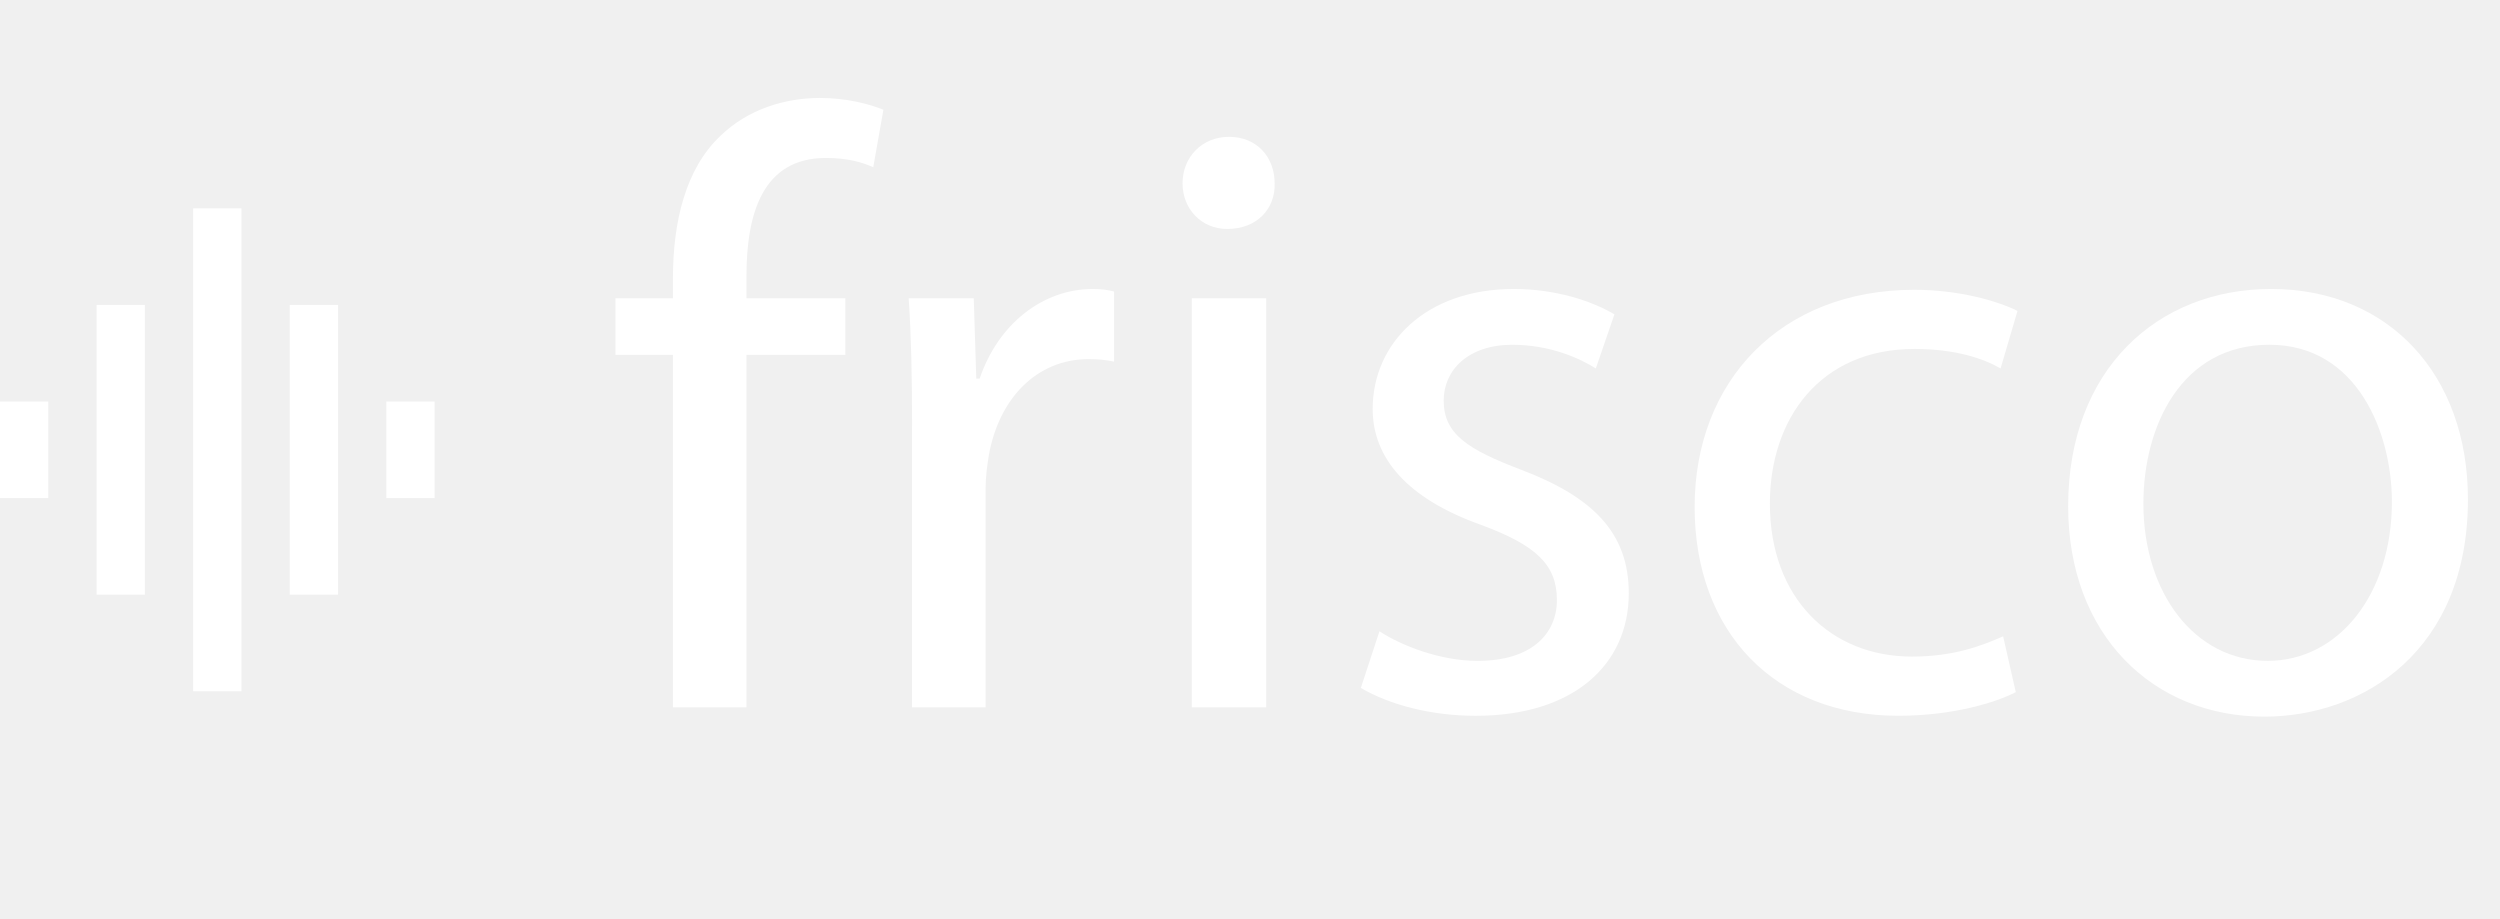
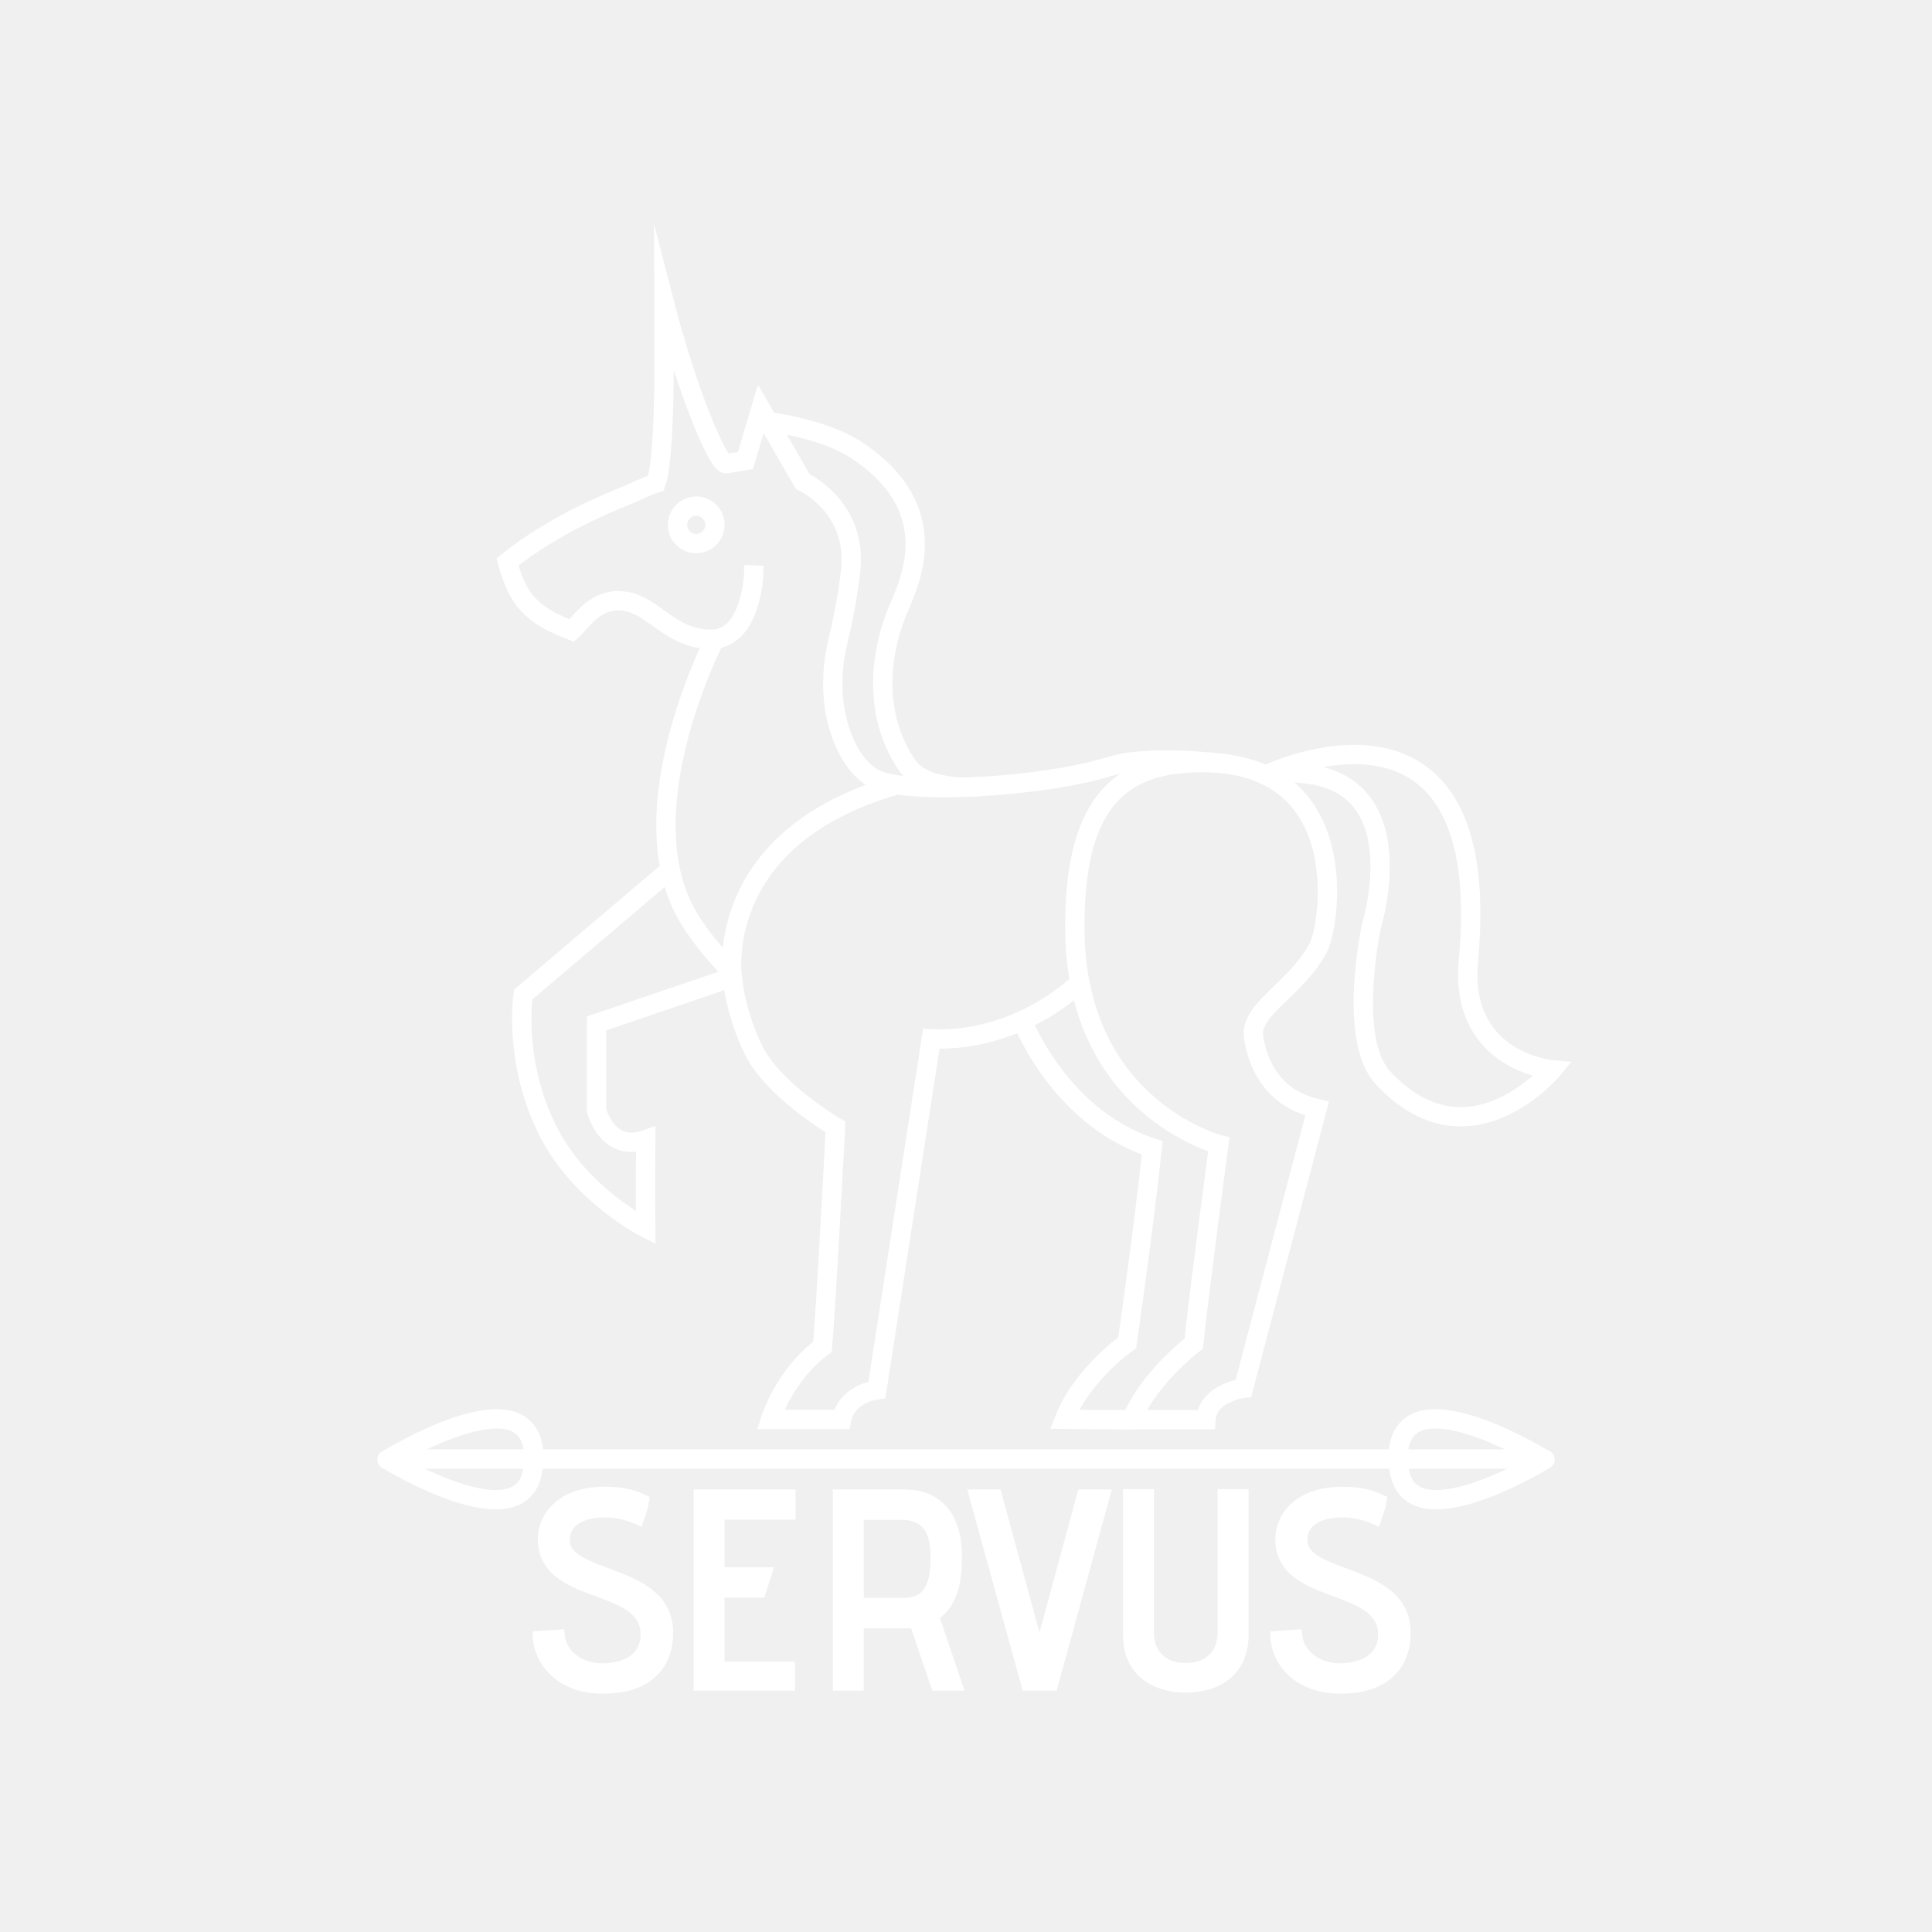
- <svg xmlns="http://www.w3.org/2000/svg" fill="#FFFFFF" width="103.539px" height="38.045px" viewBox="76.5 72.205 103.539 38.045">
-   <path d="M104.37,101.5V86.903h-2.38v-2.345h2.38v-0.806c0-2.38,0.525-4.55,1.961-5.915 c1.154-1.12,2.695-1.575,4.13-1.575c1.085,0,2.03,0.245,2.626,0.489l-0.421,2.381c-0.455-0.21-1.085-0.385-1.96-0.385 c-2.625,0-3.291,2.31-3.291,4.9v0.91h4.096v2.345h-4.096V101.5H104.37z" />
-   <path d="M114.274,89.844c0-1.995-0.034-3.71-0.14-5.285h2.695l0.104,3.325h0.141c0.77-2.275,2.625-3.711,4.69-3.711 c0.351,0,0.595,0.035,0.875,0.105v2.905c-0.315-0.07-0.63-0.105-1.05-0.105c-2.17,0-3.711,1.646-4.131,3.956 c-0.07,0.42-0.14,0.91-0.14,1.435v9.031h-3.046V89.844z" />
-   <path d="M129.29,79.798c0.035,1.05-0.734,1.89-1.96,1.89c-1.085,0-1.854-0.84-1.854-1.89 c0-1.085,0.805-1.926,1.924-1.926C128.556,77.872,129.29,78.713,129.29,79.798z M125.86,101.5V84.559h3.08V101.5H125.86z" />
-   <path d="M133.63,98.35c0.91,0.595,2.52,1.226,4.061,1.226c2.24,0,3.289-1.12,3.289-2.521 c0-1.471-0.875-2.275-3.15-3.115c-3.045-1.085-4.48-2.766-4.48-4.796c0-2.73,2.206-4.971,5.846-4.971 c1.716,0,3.221,0.49,4.166,1.051l-0.77,2.24c-0.666-0.42-1.891-0.98-3.466-0.98c-1.82,0-2.835,1.05-2.835,2.311 c0,1.399,1.015,2.03,3.22,2.87c2.94,1.12,4.446,2.59,4.446,5.11c0,2.976-2.311,5.075-6.336,5.075c-1.855,0-3.57-0.455-4.761-1.154 L133.63,98.35z" />
-   <path d="M159.985,100.87c-0.805,0.42-2.59,0.979-4.865,0.979c-5.111,0-8.436-3.465-8.436-8.646 c0-5.216,3.57-8.996,9.101-8.996c1.82,0,3.431,0.455,4.271,0.875l-0.7,2.381c-0.735-0.42-1.89-0.806-3.57-0.806 c-3.886,0-5.985,2.87-5.985,6.406c0,3.92,2.52,6.335,5.881,6.335c1.75,0,2.904-0.455,3.779-0.84L159.985,100.87z" />
-   <path d="M178.711,92.889c0,6.266-4.341,8.996-8.436,8.996c-4.585,0-8.121-3.36-8.121-8.716 c0-5.671,3.71-8.996,8.401-8.996C175.421,84.173,178.711,87.709,178.711,92.889z M165.27,93.064c0,3.71,2.136,6.511,5.146,6.511 c2.94,0,5.146-2.766,5.146-6.581c0-2.87-1.435-6.511-5.075-6.511S165.27,89.844,165.27,93.064z" />
-   <path d="M80.5,96.834h2v-12h-2V96.834z M84.5,100.834h2v-20h-2V100.834z M76.5,92.834h2v-4h-2V92.834z M88.5,96.834 h2v-12h-2V96.834z M92.5,88.834v4h2v-4H92.5z" />
+ <svg xmlns="http://www.w3.org/2000/svg" viewBox="0 0 600 600" height="600" width="600" version="1.1" id="svg4136">
+   <defs id="defs4140" />
+   <path id="path4146" d="m 393.515,240.507 c 0,0 71.107,-34.061 62.515,57.695 -2.959,31.6 26.014,34.051 26.014,34.051 0,0 -25.945,31.016 -52.525,2.509 -11.288,-12.107 -3.544,-47.449 -3.544,-47.449 0,0 16.35,-52.644 -32.46,-46.806 z" style="fill:none;fill-rule:evenodd;stroke:#ffffff;stroke-width:6;stroke-linecap:butt;stroke-linejoin:miter;stroke-miterlimit:4;stroke-dasharray:none;stroke-opacity:1" />
+   <path id="path4148" d="m 409.048,344.271 -22.881,86.864 c 0,0 -11.088,1.344 -11.653,9.746 l -23.093,-1e-5 c 0,0 4.159,-11.57 19.303,-23.605 2.069,-19.291 7.8,-61.843 7.8,-61.843 0,0 -44.303,-11.515 -44.718,-66.564 -0.257,-33.994 9.988,-49.895 33.717,-51.801 53.7,-4.315 45.879,49.891 41.795,57.424 -7.099,13.093 -21.555,18.937 -19.973,27.957 3.188,18.172 16.314,20.975 19.703,21.822 z" style="fill:none;fill-rule:evenodd;stroke:#ffffff;stroke-width:6;stroke-linecap:butt;stroke-linejoin:miter;stroke-miterlimit:4;stroke-dasharray:none;stroke-opacity:1" />
+   <path id="path4144" d="m 316.46,314.63 c 0,0 11.264,31.975 41.376,41.862 -2.996,27.865 -7.79,60.524 -7.79,60.524 0,0 -13.911,9.684 -19.459,23.76 17.107,0.212 21.238,0.053 21.238,0.053" style="fill:none;fill-rule:evenodd;stroke:#ffffff;stroke-width:6;stroke-linecap:butt;stroke-linejoin:miter;stroke-miterlimit:4;stroke-dasharray:none;stroke-opacity:1" />
+   <path id="path4147" d="m 334.979,305.409 c 0,0 -19.492,19.605 -48.603,17.038" style="fill:none;fill-rule:evenodd;stroke:#ffffff;stroke-width:6;stroke-linecap:butt;stroke-linejoin:miter;stroke-miterlimit:4;stroke-dasharray:none;stroke-opacity:1" />
+   <path id="path4149" d="m 234.048,178.593 c 0,0 -0.847,19.492 -12.712,19.915 -11.864,0.424 -17.4,-9.024 -25.318,-11.335 -10.586,-3.09 -15.835,6.55 -18.378,8.668 -12.58,-4.773 -16.825,-9.472 -20.039,-21.341 3.736,-2.979 7.694,-5.706 11.758,-8.197 4.064,-2.491 8.235,-4.745 12.4,-6.781 4.165,-2.035 8.323,-3.851 12.362,-5.464 4.038,-1.613 5.944,-2.811 9.629,-4.035 3.342,-9.872 2.367,-51.33 2.366,-56.743 7.701,29.893 17.126,51.305 19.423,50.759 2.297,-0.546 2.756,-0.408 4.017,-0.665 1.262,-0.256 1.95,-0.376 1.95,-0.376 l 4.767,-15.996 13.03,22.564 c 0,0 17.373,7.839 14.831,28.178 -2.542,20.339 -5.508,22.669 -5.508,34.958 0,12.288 5.061,25.11 13.136,29.237 9.534,4.873 51.483,2.754 73.305,-4.025 11.846,-3.68 34.322,-0.847 34.322,-0.847" style="fill:none;fill-rule:evenodd;stroke:#ffffff;stroke-width:6;stroke-linecap:square;stroke-linejoin:miter;stroke-miterlimit:8;stroke-dasharray:none;stroke-opacity:1" />
+   <circle transform="scale(-1,1)" r="5.813" cy="163" cx="-216.22" id="path4157" style="opacity:1;fill:none;fill-opacity:1;stroke:#ffffff;stroke-width:6;stroke-linecap:round;stroke-linejoin:miter;stroke-miterlimit:4;stroke-dasharray:none;stroke-opacity:1" />
+   <path id="path4159" d="m 289.397,321.496 -17.066,110.126 c 0,0 -9.315,1.065 -10.953,9.207 l -22.098,0 c 0,0 4.338,-13.845 16.155,-22.567 1.106,-12.318 4.036,-68.27 4.036,-68.27 0,0 -19.386,-11.335 -25.53,-24.047 -6.144,-12.712 -6.568,-23.305 -6.568,-23.305" style="fill:none;fill-rule:evenodd;stroke:#ffffff;stroke-width:6;stroke-linecap:butt;stroke-linejoin:miter;stroke-miterlimit:4;stroke-dasharray:none;stroke-opacity:1" />
+   <path id="path4161" d="m 227.501,303.459 -42.247,14.382 0,26.966 c 0,0 3.334,13.341 15.281,9.138 -0.15,15.281 0,27.415 0,27.415 0,0 -19.9,-10.033 -29.962,-29.363 -11.386,-21.872 -8.09,-43.146 -8.09,-43.146 l 45.692,-38.801" style="fill:none;fill-rule:evenodd;stroke:#ffffff;stroke-width:6;stroke-linecap:butt;stroke-linejoin:miter;stroke-miterlimit:4;stroke-dasharray:none;stroke-opacity:1" />
+   <path id="path4163" d="m 239.874,131.136 c 0,0 16.187,2.227 25.621,8.332 29.715,19.23 15.923,43.362 12.924,51.059 -6.275,16.103 -5.955,33.365 3.087,46.858 6.155,9.134 23.411,6.793 23.411,6.793" style="fill:none;fill-rule:evenodd;stroke:#ffffff;stroke-width:6;stroke-linecap:butt;stroke-linejoin:miter;stroke-miterlimit:4;stroke-dasharray:none;stroke-opacity:1" />
+   <path id="path4167" d="m 227.48,304.229 c 0,0 -7.203,-43.644 50.636,-60.381" style="fill:none;fill-rule:evenodd;stroke:#ffffff;stroke-width:6;stroke-linecap:butt;stroke-linejoin:miter;stroke-miterlimit:4;stroke-dasharray:none;stroke-opacity:1" />
+   <g style="stroke:#ffffff" transform="translate(-81.07559,-5.302225)" id="g4189">
+     <path style="fill:none;fill-rule:evenodd;stroke:#ffffff;stroke-width:6;stroke-linecap:butt;stroke-linejoin:miter;stroke-miterlimit:4;stroke-dasharray:none;stroke-opacity:1" d="m 207.338,458.422 351.156,0 0,0" id="path4173" />
+     <g style="stroke:#ffffff" id="g4179">
+       <path id="path4175" d="m 201.351,458.633 c 0,0 45.795,-28.396 45.537,-0.212" style="fill:none;fill-rule:evenodd;stroke:#ffffff;stroke-width:6;stroke-linecap:round;stroke-linejoin:miter;stroke-miterlimit:4;stroke-dasharray:none;stroke-opacity:1" />
+       <path style="fill:none;fill-rule:evenodd;stroke:#ffffff;stroke-width:6;stroke-linecap:round;stroke-linejoin:miter;stroke-miterlimit:4;stroke-dasharray:none;stroke-opacity:1" d="m 201.298,458.56 c 0,0 45.682,28.134 45.424,-0.05" id="path4177" />
+     </g>
+     <g style="stroke:#ffffff" id="g4183" transform="matrix(-1,0,0,1,762.1512,0)">
+       <path style="fill:none;fill-rule:evenodd;stroke:#ffffff;stroke-width:6;stroke-linecap:round;stroke-linejoin:miter;stroke-miterlimit:4;stroke-dasharray:none;stroke-opacity:1" d="m 201.351,458.633 c 0,0 45.795,-28.396 45.537,-0.212" id="path4185" />
+       <path id="path4187" d="m 201.298,458.56 c 0,0 45.682,28.134 45.424,-0.05" style="fill:none;fill-rule:evenodd;stroke:#ffffff;stroke-width:6;stroke-linecap:round;stroke-linejoin:miter;stroke-miterlimit:4;stroke-dasharray:none;stroke-opacity:1" />
+     </g>
+   </g>
+   <g id="flowRoot4198" style="font-style:normal;font-variant:normal;font-weight:300;font-stretch:normal;line-height:0.01%;font-family:Roboto;-inkscape-font-specification:'Roboto, Light';text-align:start;letter-spacing:0.009px;word-spacing:0px;writing-mode:lr-tb;text-anchor:start;fill:#ffffff;fill-opacity:1;stroke:#ffffff;stroke-width:1.682;stroke-linecap:butt;stroke-linejoin:miter;stroke-miterlimit:4;stroke-dasharray:none;stroke-opacity:1" transform="matrix(2.105474,0,0,2.105474,-357.2775,-621.5216)" aria-label="SERVUS">
+     <path id="path33" style="font-style:normal;font-variant:normal;font-weight:bold;font-stretch:normal;font-size:40px;line-height:125%;font-family:advent;-inkscape-font-specification:'advent Bold';text-align:start;letter-spacing:0.266px;writing-mode:lr-tb;text-anchor:start;stroke:#ffffff;fill:#ffffff" d="m 249.137,536.61 c 0.12,3.56 3.24,7.56 9.44,7.56 6.84,0 9.56,-3.6 9.56,-8.16 0,-9.56 -15.12,-7.72 -15.24,-13.6 -0.04,-2.64 2.24,-4.24 6.04,-4.24 1.72,0 3.32,0.4 4.88,1.08 0.48,-1.44 0.88,-2.68 0.88,-2.72 -1.6,-0.76 -3.08,-1.2 -5.84,-1.2 -6.2,0 -9,3.52 -9,6.88 0,9.04 15.16,6.24 15.16,14.08 0,3.44 -2.88,5.08 -6.48,5.08 -3.8,0 -6.16,-2.44 -6.4,-4.96 z" />
+     <path id="path35" style="font-style:normal;font-variant:normal;font-weight:bold;font-stretch:normal;font-size:40px;line-height:125%;font-family:advent;-inkscape-font-specification:'advent Bold';text-align:start;letter-spacing:2.018px;writing-mode:lr-tb;text-anchor:start;stroke:#ffffff;fill:#ffffff" d="m 286.118,543.73 v -2.6 h -10.4 v -11.12 h 6.08 l 0.92,-2.8 h -7 v -8.72 h 10.48 v -2.76 h -13.36 v 28 z" />
+     <path id="path37" style="font-style:normal;font-variant:normal;font-weight:bold;font-stretch:normal;font-size:40px;line-height:125%;font-family:advent;-inkscape-font-specification:'advent Bold';text-align:start;letter-spacing:-0.005px;writing-mode:lr-tb;text-anchor:start;stroke:#ffffff;fill:#ffffff" d="m 310.773,543.73 -3.44,-10.2 c 3.28,-2.08 3.4,-6.2 3.4,-8.96 0,-4.96 -2.28,-8.84 -7.64,-8.84 h -9.72 v 28 h 2.88 v -9.2 h 7.12 c 0.56,0 0.92,-0.04 1.28,-0.08 l 3.16,9.28 z m -14.52,-12 v -13.2 h 6.4 c 3.04,0 5.12,1.6 5.12,6.04 0,2.44 0.04,7.16 -4.76,7.16 z" />
+     <path id="path39" style="font-style:normal;font-variant:normal;font-weight:bold;font-stretch:normal;font-size:40px;line-height:125%;font-family:advent;-inkscape-font-specification:'advent Bold';text-align:start;letter-spacing:-0.005px;writing-mode:lr-tb;text-anchor:start;stroke:#ffffff;fill:#ffffff" d="m 324.901,543.73 7.68,-28 h -3.2 l -6.36,23.48 -6.4,-23.48 h -3.16 l 7.72,28 z" />
+     <path id="path41" style="font-style:normal;font-variant:normal;font-weight:bold;font-stretch:normal;font-size:40px;line-height:125%;font-family:advent;-inkscape-font-specification:'advent Bold';text-align:start;letter-spacing:0.18px;writing-mode:lr-tb;text-anchor:start;stroke:#ffffff;fill:#ffffff" d="m 350.133,535.97 c 0,3.36 -2.2,5.36 -5.56,5.36 -3.32,0 -5.52,-2 -5.52,-5.36 v -20.28 h -2.88 v 20.6 c 0,5.88 4.48,7.72 8.44,7.72 3.96,0 8.4,-1.84 8.4,-7.72 v -20.6 h -2.88 z" />
+     <path id="path43" style="font-style:normal;font-variant:normal;font-weight:bold;font-stretch:normal;font-size:40px;line-height:125%;font-family:advent;-inkscape-font-specification:'advent Bold';text-align:start;letter-spacing:0.18px;writing-mode:lr-tb;text-anchor:start;stroke:#ffffff;fill:#ffffff" d="m 357.922,536.61 c 0.12,3.56 3.24,7.56 9.44,7.56 6.84,0 9.56,-3.6 9.56,-8.16 0,-9.56 -15.12,-7.72 -15.24,-13.6 -0.04,-2.64 2.24,-4.24 6.04,-4.24 1.72,0 3.32,0.4 4.88,1.08 0.48,-1.44 0.88,-2.68 0.88,-2.72 -1.6,-0.76 -3.08,-1.2 -5.84,-1.2 -6.2,0 -9,3.52 -9,6.88 0,9.04 15.16,6.24 15.16,14.08 0,3.44 -2.88,5.08 -6.48,5.08 -3.8,0 -6.16,-2.44 -6.4,-4.96 z" />
+   </g>
+   <path style="fill:none;fill-rule:evenodd;stroke:#ffffff;stroke-width:6;stroke-linecap:butt;stroke-linejoin:miter;stroke-miterlimit:4;stroke-dasharray:none;stroke-opacity:1" d="m 226.035,300.707 c -2.843,-3.248 -7.795,-8.806 -10.38,-12.901 -22.994,-32.499 6.153,-88.915 6.153,-88.915" id="path5495" />
</svg>
